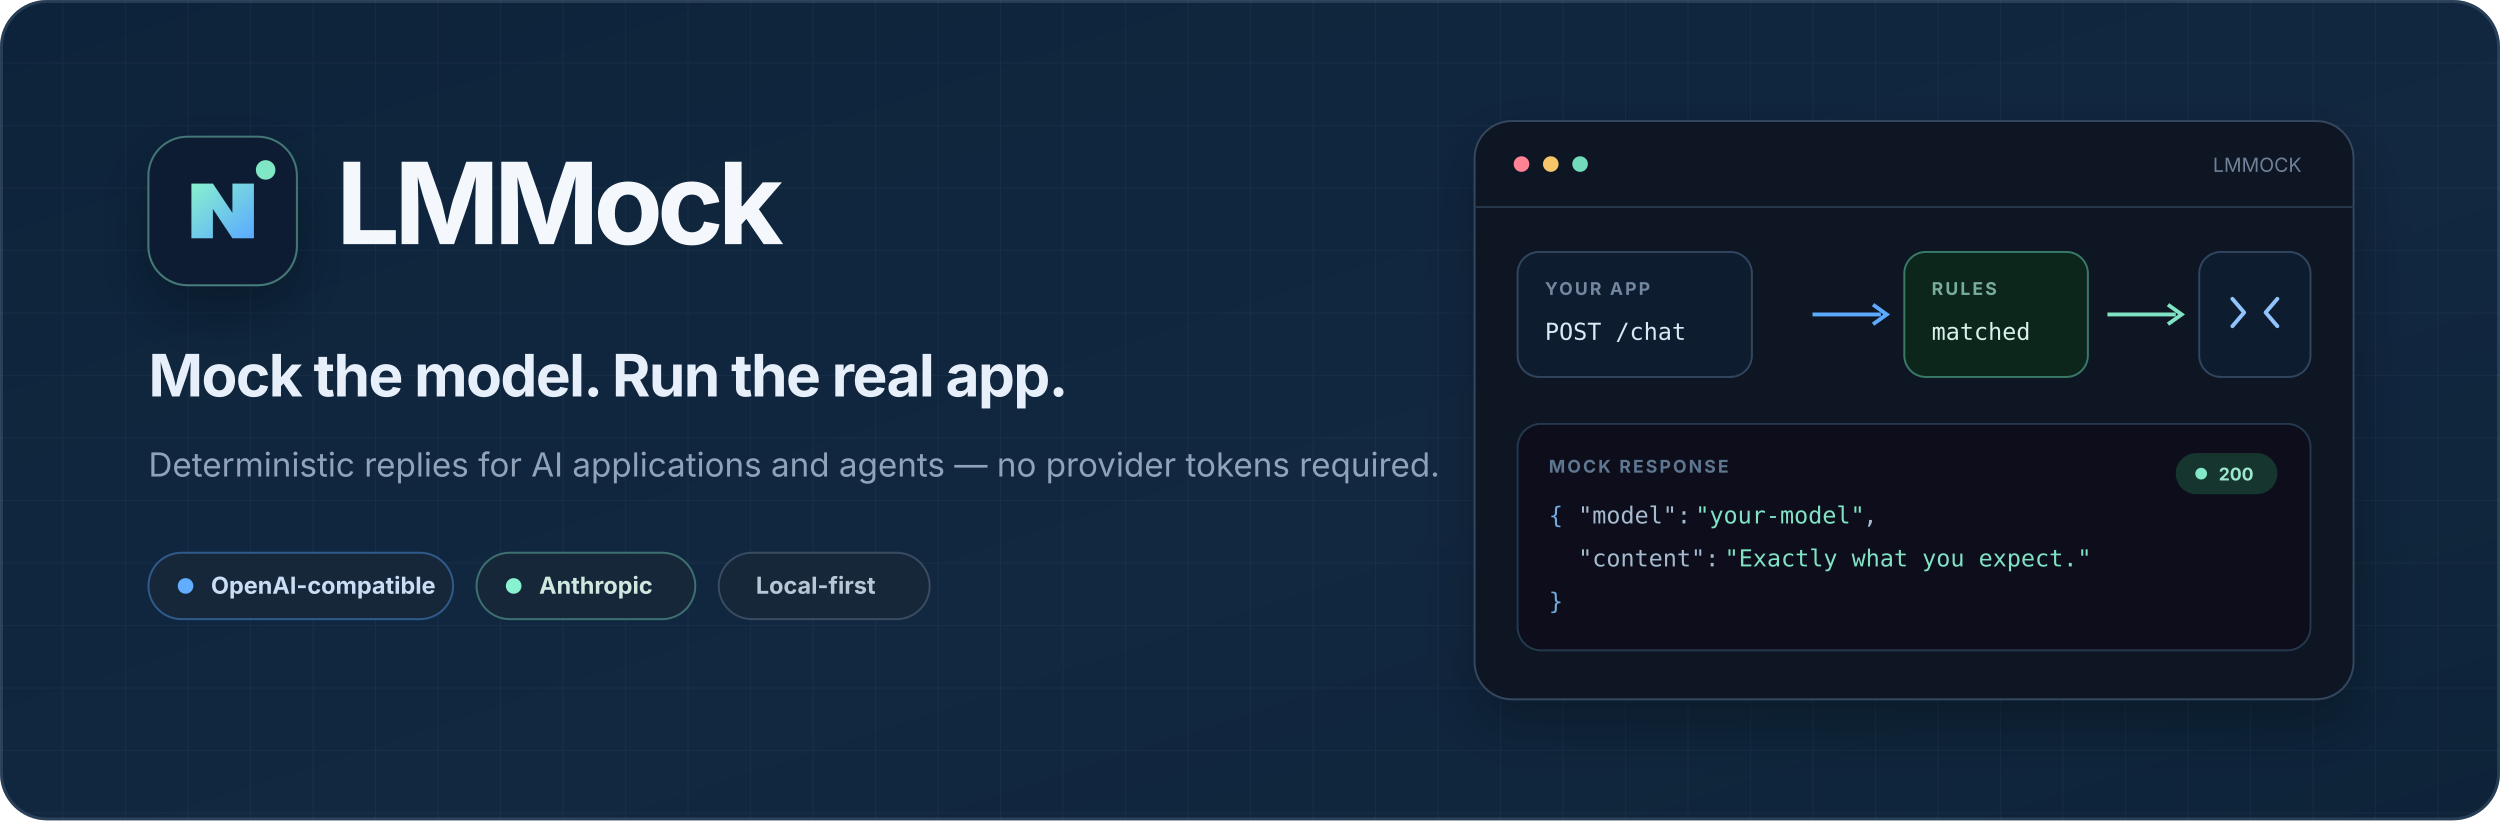
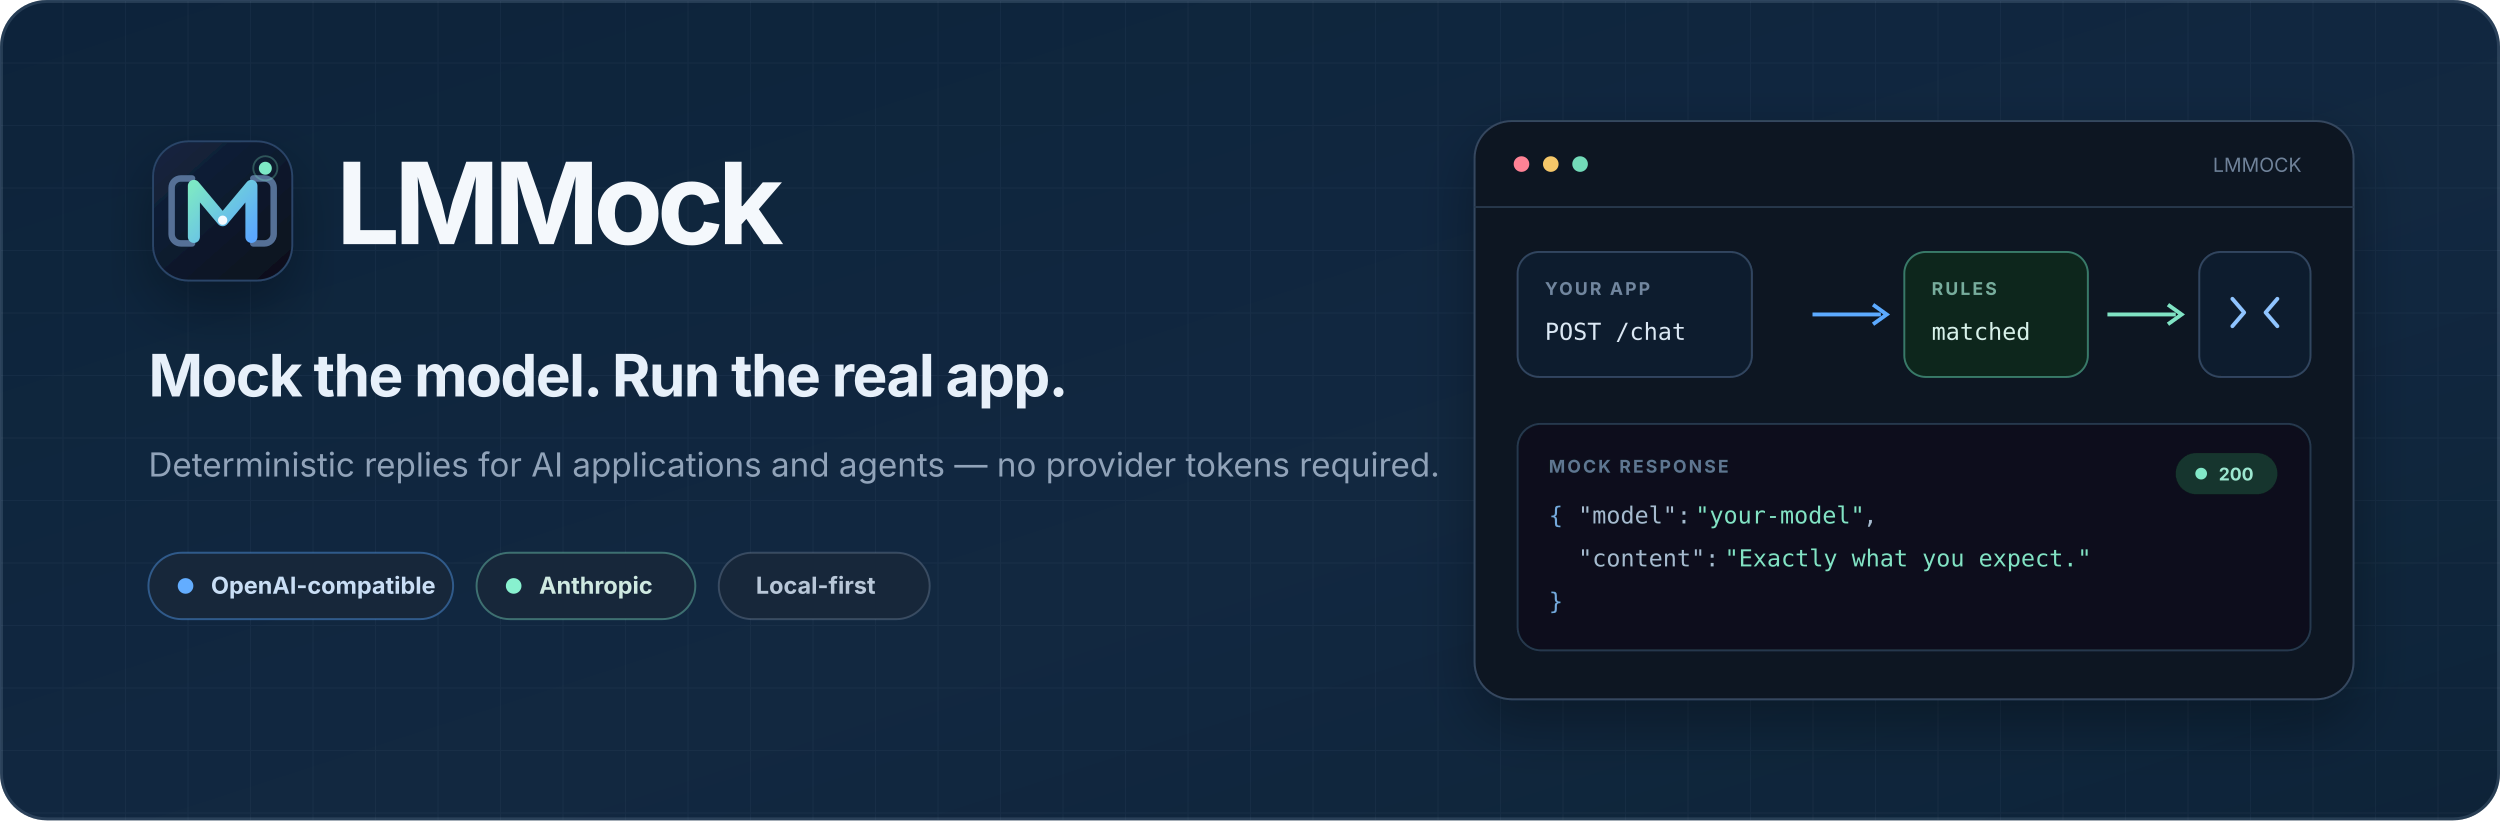
<svg xmlns="http://www.w3.org/2000/svg" width="1280" height="420" viewBox="0 0 1280 420" role="img" aria-labelledby="title desc">
  <defs>
    <linearGradient id="bg" x1="0" y1="0" x2="1" y2="1">
      <stop offset="0" stop-color="#07111f" />
      <stop offset=".58" stop-color="#0d1726" />
      <stop offset="1" stop-color="#08111c" />
    </linearGradient>
    <radialGradient id="glowA" cx="0" cy="0" r="1" gradientTransform="translate(228 34) rotate(54) scale(470 390)">
      <stop stop-color="#2a78bc" stop-opacity=".38" />
      <stop offset="1" stop-color="#2a78bc" stop-opacity="0" />
    </radialGradient>
    <radialGradient id="glowB" cx="0" cy="0" r="1" gradientTransform="translate(1120 396) rotate(-133) scale(420 300)">
      <stop stop-color="#38cfa1" stop-opacity=".22" />
      <stop offset="1" stop-color="#38cfa1" stop-opacity="0" />
    </radialGradient>
-     <linearGradient id="accent" x1="0" y1="0" x2="1" y2="1">
-       <stop stop-color="#88f1cf" />
-       <stop offset="1" stop-color="#5aa9ff" />
+     <linearGradient id="logoSurface" x1="18" y1="10" x2="142" y2="150" gradientUnits="userSpaceOnUse">
+       <stop stop-color="#14243E" />
+       <stop offset="1" stop-color="#08101D" />
+     </linearGradient>
+     <linearGradient id="logoSignal" x1="48" y1="52" x2="112" y2="110" gradientUnits="userSpaceOnUse">
+       <stop stop-color="#7DE8C5" />
+       <stop offset="1" stop-color="#5BA7FF" />
    </linearGradient>
    <pattern id="grid" width="32" height="32" patternUnits="userSpaceOnUse">
      <path d="M32 0H0V32" fill="none" stroke="#9db3ca" stroke-opacity=".055" />
    </pattern>
    <filter id="shadow" x="-30%" y="-30%" width="160%" height="180%">
      <feDropShadow dx="0" dy="12" stdDeviation="15" flood-color="#000" flood-opacity=".32" />
    </filter>
  </defs>
  <rect width="1280" height="420" rx="24" fill="url(#bg)" />
  <rect width="1280" height="420" rx="24" fill="url(#glowA)" />
  <rect width="1280" height="420" rx="24" fill="url(#glowB)" />
  <rect width="1280" height="420" rx="24" fill="url(#grid)" />
  <rect x=".75" y=".75" width="1278.5" height="418.5" rx="23.25" fill="none" stroke="#8ca5c0" stroke-opacity=".2" stroke-width="1.5" />
  <g transform="translate(76 70)">
    <g filter="url(#shadow)">
-       <rect width="76" height="76" rx="20" fill="#101f31" stroke="#8be9cd" stroke-opacity=".42" />
-       <path d="M22 24v28h11V37l10 15h11V24H43v15L33 24H22Z" fill="url(#accent)" />
-       <circle cx="60" cy="17" r="5" fill="#7fe7c6" />
+       <g transform="scale(.475)">
+         <rect x="5" y="5" width="150" height="150" rx="38" fill="url(#logoSurface)" stroke="#2B4467" stroke-width="2" />
+         <path d="M47 45H35c-5.5 0-10 4.5-10 10v50c0 5.5 4.5 10 10 10h12" fill="none" stroke="#547096" stroke-width="7" stroke-linecap="round" />
+         <path d="M113 45h12c5.5 0 10 4.5 10 10v50c0 5.5-4.5 10-10 10h-12" fill="none" stroke="#547096" stroke-width="7" stroke-linecap="round" />
+         <path d="M49 108V53l31 37 31-37v55" fill="none" stroke="url(#logoSignal)" stroke-width="13" stroke-linecap="round" stroke-linejoin="round" />
+         <circle cx="80" cy="90" r="5" fill="#F4FAFF" />
+         <circle cx="126" cy="34" r="7" fill="#7DE8C5" />
+         <circle cx="126" cy="34" r="13" fill="none" stroke="#7DE8C5" stroke-opacity=".28" stroke-width="2" />
+       </g>
    </g>
    <text x="96" y="55" fill="#f4f8fc" font-family="Inter,Segoe UI,Arial,sans-serif" font-size="58" font-weight="750" letter-spacing="-3">LMMock</text>
    <text x="0" y="133" fill="#e7f0fa" font-family="Inter,Segoe UI,Arial,sans-serif" font-size="30" font-weight="650" letter-spacing="-.8">Mock the model. Run the real app.</text>
    <text x="0" y="174" fill="#91a3b9" font-family="Inter,Segoe UI,Arial,sans-serif" font-size="17">Deterministic replies for AI applications and agents — no provider tokens required.</text>
    <g transform="translate(0 213)" font-family="Inter,Segoe UI,Arial,sans-serif" font-size="12" font-weight="650">
      <rect width="156" height="34" rx="17" fill="#17273a" stroke="#5aa9ff" stroke-opacity=".4" />
      <circle cx="19" cy="17" r="4" fill="#63adff" />
      <text x="32" y="21" fill="#c9def5">OpenAI-compatible</text>
      <rect x="168" width="112" height="34" rx="17" fill="#17273a" stroke="#88f1cf" stroke-opacity=".36" />
      <circle cx="187" cy="17" r="4" fill="#88f1cf" />
      <text x="200" y="21" fill="#cfe9e1">Anthropic</text>
      <rect x="292" width="108" height="34" rx="17" fill="#17273a" stroke="#aabbd0" stroke-opacity=".25" />
      <text x="311" y="21" fill="#b8c7d8">Local-first</text>
    </g>
  </g>
  <g transform="translate(755 62)" filter="url(#shadow)" font-family="Inter,Segoe UI,Arial,sans-serif">
    <rect width="450" height="296" rx="19" fill="#0b1421" stroke="#35475e" />
    <circle cx="24" cy="22" r="4" fill="#ff8295" />
    <circle cx="39" cy="22" r="4" fill="#f5c769" />
    <circle cx="54" cy="22" r="4" fill="#72dab8" />
    <text x="378" y="26" fill="#6f8299" font-size="10">LMMOCK</text>
    <path d="M0 44h450" stroke="#26374b" />
    <g transform="translate(22 67)">
      <rect width="120" height="64" rx="11" fill="#111f2e" stroke="#30455f" />
      <text x="14" y="22" fill="#71869f" font-size="9" font-weight="700" letter-spacing="1.1">YOUR APP</text>
      <text x="14" y="45" fill="#dbe8f5" font-family="ui-monospace,monospace" font-size="12">POST /chat</text>
      <path d="M151 32h35" stroke="#5caaff" stroke-width="2" />
      <path d="m182 27 7 5-7 5" fill="none" stroke="#5caaff" stroke-width="2" />
      <rect x="198" width="94" height="64" rx="11" fill="#10251f" stroke="#387a68" />
      <text x="212" y="22" fill="#77ad9c" font-size="9" font-weight="700" letter-spacing="1.1">RULES</text>
      <text x="212" y="45" fill="#d7f2e9" font-family="ui-monospace,monospace" font-size="12">matched</text>
      <path d="M302 32h35" stroke="#80e3c4" stroke-width="2" />
      <path d="m333 27 7 5-7 5" fill="none" stroke="#80e3c4" stroke-width="2" />
      <rect x="349" width="57" height="64" rx="11" fill="#111f2e" stroke="#30455f" />
      <path d="m366 24 6 7-6 7m23-14-6 7 6 7" fill="none" stroke="#8fc4ff" stroke-width="2" stroke-linecap="round" stroke-linejoin="round" />
    </g>
    <g transform="translate(22 155)">
      <rect width="406" height="116" rx="12" fill="#08111c" stroke="#26384d" />
      <text x="16" y="25" fill="#5f7691" font-size="9" font-weight="700" letter-spacing="1.1">MOCK RESPONSE</text>
      <text x="16" y="51" fill="#75a8dd" font-family="ui-monospace,monospace" font-size="12">{</text>
      <text x="31" y="51" fill="#a7bacf" font-family="ui-monospace,monospace" font-size="12">"model":</text>
      <text x="91" y="51" fill="#83e2c4" font-family="ui-monospace,monospace" font-size="12">"your-model"</text>
      <text x="177" y="51" fill="#a7bacf" font-family="ui-monospace,monospace" font-size="12">,</text>
      <text x="31" y="73" fill="#a7bacf" font-family="ui-monospace,monospace" font-size="12">"content":</text>
      <text x="106" y="73" fill="#83e2c4" font-family="ui-monospace,monospace" font-size="12">"Exactly what you expect."</text>
      <text x="16" y="95" fill="#75a8dd" font-family="ui-monospace,monospace" font-size="12">}</text>
      <rect x="337" y="15" width="52" height="21" rx="10.5" fill="#17352d" />
      <circle cx="350" cy="25.5" r="3" fill="#82e8c8" />
      <text x="359" y="29" fill="#9ce7d0" font-size="9" font-weight="700">200</text>
    </g>
  </g>
</svg>
